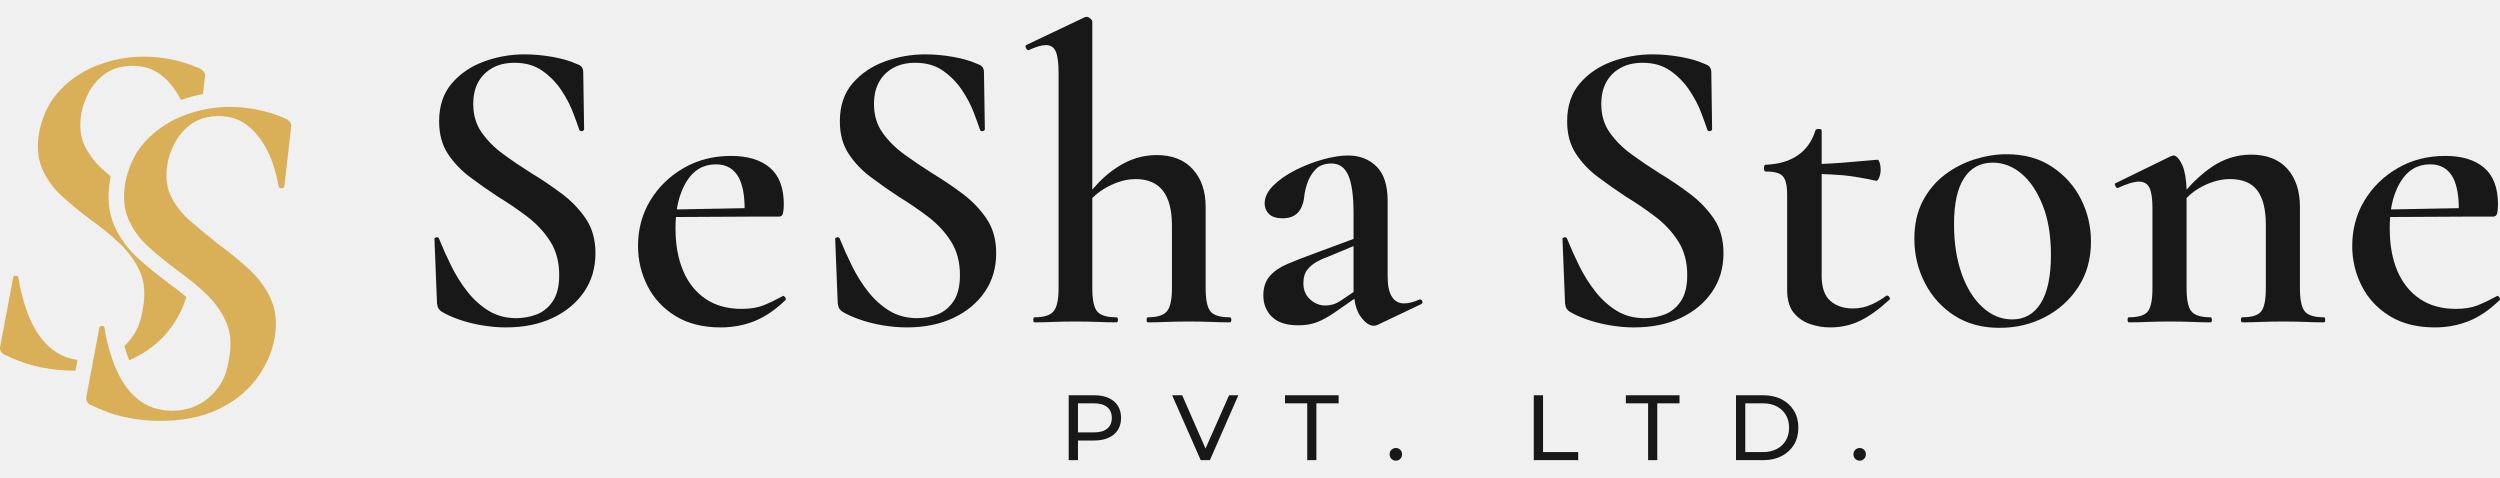
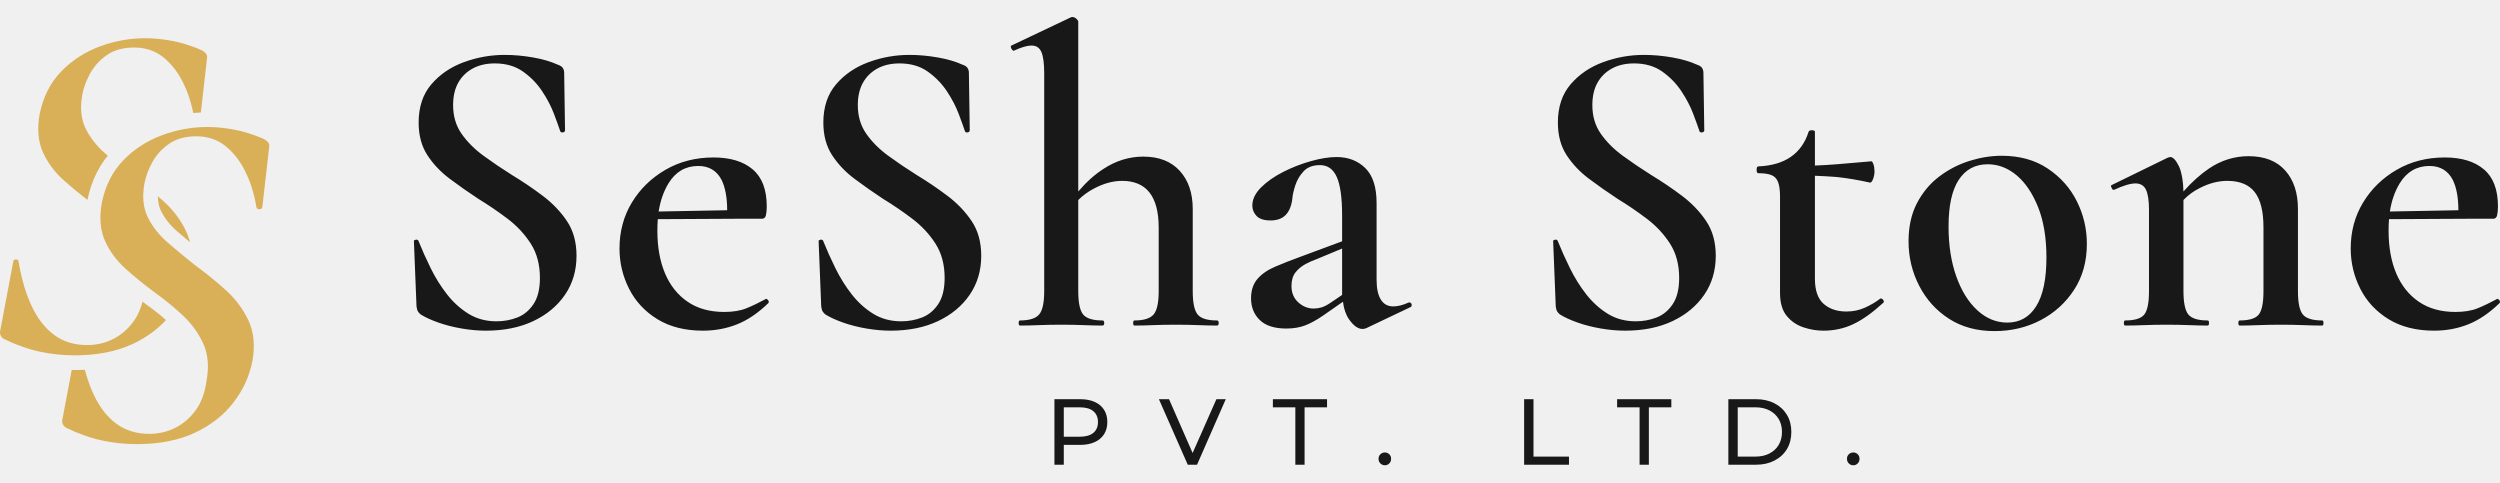
- <svg xmlns="http://www.w3.org/2000/svg" viewBox="0 0 593.29 113.33" width="593.29" height="113.33" role="img" aria-label="SeSha Stone Pvt. Ltd.">
+ <svg xmlns="http://www.w3.org/2000/svg" viewBox="0 0 587.45 113.33" width="587.45" height="113.33" role="img" aria-label="SeSha Stone Pvt. Ltd.">
  <defs>
-     <mask id="mp" maskUnits="userSpaceOnUse" x="-10" y="-10" width="80.1" height="95.17">
-       <rect x="-10" y="-10" width="80.1" height="95.17" fill="#fff" />
-       <path d="M32.98 75.17L32.98 75.17Q29.48 75.17 25.93 74.42Q22.38 73.67 18.48 71.77L18.48 71.77Q18.08 71.47 17.88 71.02Q17.68 70.57 17.88 69.87L17.88 69.87L20.48 56.07Q20.48 55.57 21.03 55.57Q21.58 55.57 21.58 56.07L21.58 56.07Q22.48 61.37 24.28 65.17Q26.08 68.97 28.88 71.02Q31.68 73.07 35.58 73.07L35.58 73.07Q38.48 73.07 40.93 71.82Q43.38 70.57 45.08 68.22Q46.78 65.87 47.28 62.27L47.28 62.27Q48.08 57.87 46.63 54.67Q45.18 51.47 42.48 48.92Q39.78 46.37 36.68 44.17L36.68 44.17Q33.58 41.87 30.78 39.37Q27.98 36.87 26.53 33.62Q25.08 30.37 25.88 25.87L25.88 25.87Q26.98 20.57 30.28 17.17Q33.58 13.77 38.13 12.07Q42.68 10.37 47.48 10.37L47.48 10.37Q50.08 10.37 52.98 10.92Q55.88 11.47 58.88 12.77L58.88 12.77Q60.28 13.47 60.08 14.47L60.08 14.47L58.68 26.77Q58.58 27.17 58.08 27.17Q57.58 27.17 57.48 26.77L57.48 26.77Q56.78 22.57 55.13 19.32Q53.48 16.07 51.03 14.17Q48.58 12.27 45.18 12.27L45.18 12.27Q41.88 12.27 39.68 13.77Q37.48 15.27 36.23 17.52Q34.98 19.77 34.58 21.97L34.58 21.97Q33.88 25.97 35.28 28.82Q36.68 31.67 39.33 33.97Q41.98 36.27 44.88 38.57L44.88 38.57Q48.18 40.97 51.18 43.67Q54.18 46.37 55.83 49.87Q57.48 53.37 56.68 58.07L56.68 58.07Q55.78 62.77 52.78 66.67Q49.78 70.57 44.83 72.87Q39.88 75.17 32.98 75.17Z" fill="#000" stroke="#000" stroke-width="6.4" stroke-linejoin="round" />
+     <clipPath id="mpo">
+       <path clip-rule="evenodd" d="M-10 -10H65.02V92.94H-10ZM11 64a4.5 4.5 0 1 0 9 0a4.5 4.5 0 1 0 -9 0Z" />
+     </clipPath>
+     <clipPath id="mpi">
+       <path d="M11 64a4.5 4.5 0 1 0 9 0a4.5 4.5 0 1 0 -9 0Z" />
+     </clipPath>
+     <mask id="mpa" maskUnits="userSpaceOnUse" x="-10" y="-10" width="75.02" height="102.94">
+       <rect x="-10" y="-10" width="75.02" height="102.94" fill="#fff" />
+       <g clip-path="url(#mpo)">
+         <path d="M27.90 82.94L27.90 82.94Q24.40 82.94 20.85 82.19Q17.30 81.44 13.40 79.54L13.40 79.54Q13.00 79.24 12.80 78.79Q12.60 78.34 12.80 77.64L12.80 77.64L15.40 63.84Q15.40 63.34 15.95 63.34Q16.50 63.34 16.50 63.84L16.50 63.84Q17.40 69.14 19.20 72.94Q21.00 76.74 23.80 78.79Q26.60 80.84 30.50 80.84L30.50 80.84Q33.40 80.84 35.85 79.59Q38.30 78.34 40.00 75.99Q41.70 73.64 42.20 70.04L42.20 70.04Q43.00 65.64 41.55 62.44Q40.10 59.24 37.40 56.69Q34.70 54.14 31.60 51.94L31.60 51.94Q28.50 49.64 25.70 47.14Q22.90 44.64 21.45 41.39Q20.00 38.14 20.80 33.64L20.80 33.64Q21.90 28.34 25.20 24.94Q28.50 21.54 33.05 19.84Q37.60 18.14 42.40 18.14L42.40 18.14Q45.00 18.14 47.90 18.69Q50.80 19.24 53.80 20.54L53.80 20.54Q55.20 21.24 55.00 22.24L55.00 22.24L53.60 34.54Q53.50 34.94 53.00 34.94Q52.50 34.94 52.40 34.54L52.40 34.54Q51.70 30.34 50.05 27.09Q48.40 23.84 45.95 21.94Q43.50 20.04 40.10 20.04L40.10 20.04Q36.80 20.04 34.60 21.54Q32.40 23.04 31.15 25.29Q29.90 27.54 29.50 29.74L29.50 29.74Q28.80 33.74 30.20 36.59Q31.60 39.44 34.25 41.74Q36.90 44.04 39.80 46.34L39.80 46.34Q43.10 48.74 46.10 51.44Q49.10 54.14 50.75 57.64Q52.40 61.14 51.60 65.84L51.60 65.84Q50.70 70.54 47.70 74.44Q44.70 78.34 39.75 80.64Q34.80 82.94 27.90 82.94Z" fill="#000" stroke="#000" stroke-width="6" stroke-linejoin="round" />
+       </g>
+     </mask>
+     <mask id="mpb" maskUnits="userSpaceOnUse" x="-10" y="-10" width="75.02" height="102.94">
+       <rect x="-10" y="-10" width="75.02" height="102.94" fill="#fff" />
+       <g clip-path="url(#mpi)">
+         <path d="M15.20 64.80L15.20 64.80Q11.70 64.80 8.15 64.05Q4.60 63.30 0.70 61.40L0.70 61.40Q0.30 61.10 0.10 60.65Q-0.10 60.20 0.10 59.50L0.10 59.50L2.70 45.70Q2.70 45.20 3.25 45.20Q3.80 45.20 3.80 45.70L3.80 45.70Q4.70 51 6.50 54.80Q8.30 58.60 11.10 60.65Q13.90 62.70 17.80 62.70L17.80 62.70Q20.70 62.70 23.15 61.45Q25.60 60.20 27.30 57.85Q29.00 55.50 29.50 51.90L29.50 51.90Q30.30 47.50 28.85 44.30Q27.40 41.10 24.70 38.55Q22 36 18.90 33.80L18.90 33.80Q15.80 31.50 13 29Q10.20 26.50 8.75 23.25Q7.30 20 8.10 15.50L8.10 15.50Q9.20 10.20 12.50 6.80Q15.80 3.40 20.35 1.70Q24.90 0 29.70 0L29.70 0Q32.30 0 35.20 0.55Q38.10 1.10 41.10 2.40L41.10 2.40Q42.50 3.10 42.30 4.10L42.30 4.10L40.90 16.40Q40.80 16.80 40.30 16.80Q39.80 16.80 39.70 16.40L39.70 16.40Q39 12.20 37.35 8.95Q35.70 5.70 33.25 3.80Q30.80 1.90 27.40 1.90L27.40 1.90Q24.10 1.90 21.90 3.40Q19.70 4.90 18.45 7.15Q17.20 9.40 16.80 11.60L16.80 11.60Q16.10 15.60 17.50 18.45Q18.90 21.30 21.55 23.60Q24.20 25.90 27.10 28.20L27.10 28.20Q30.40 30.60 33.40 33.30Q36.40 36 38.05 39.50Q39.70 43 38.90 47.70L38.90 47.70Q38 52.40 35 56.30Q32 60.20 27.05 62.50Q22.10 64.80 15.20 64.80Z" fill="#000" stroke="#000" stroke-width="6" stroke-linejoin="round" />
+       </g>
    </mask>
  </defs>
-   <g transform="translate(0 13.44) scale(1.15)" fill="#D9AF57">
-     <path d="M15.20 64.80L15.20 64.80Q11.70 64.80 8.15 64.05Q4.60 63.30 0.70 61.40L0.70 61.40Q0.30 61.10 0.10 60.65Q-0.10 60.20 0.10 59.50L0.10 59.50L2.70 45.70Q2.70 45.20 3.25 45.20Q3.80 45.20 3.80 45.70L3.80 45.70Q4.70 51 6.50 54.80Q8.30 58.60 11.10 60.65Q13.90 62.70 17.80 62.70L17.80 62.70Q20.70 62.70 23.15 61.45Q25.60 60.20 27.30 57.85Q29.00 55.50 29.50 51.90L29.50 51.90Q30.30 47.50 28.85 44.30Q27.40 41.10 24.70 38.55Q22 36 18.90 33.80L18.90 33.80Q15.80 31.50 13 29Q10.20 26.50 8.75 23.25Q7.30 20 8.10 15.50L8.10 15.50Q9.20 10.20 12.50 6.80Q15.80 3.40 20.35 1.70Q24.90 0 29.70 0L29.70 0Q32.30 0 35.20 0.55Q38.10 1.10 41.10 2.40L41.10 2.40Q42.50 3.10 42.30 4.10L42.30 4.10L40.90 16.40Q40.80 16.80 40.30 16.80Q39.80 16.80 39.70 16.40L39.70 16.40Q39 12.20 37.35 8.95Q35.70 5.70 33.25 3.80Q30.80 1.90 27.40 1.90L27.40 1.90Q24.10 1.90 21.90 3.40Q19.70 4.90 18.45 7.15Q17.20 9.40 16.80 11.60L16.80 11.60Q16.10 15.60 17.50 18.45Q18.90 21.30 21.55 23.60Q24.20 25.90 27.10 28.20L27.10 28.20Q30.40 30.60 33.40 33.30Q36.40 36 38.05 39.50Q39.70 43 38.90 47.70L38.90 47.70Q38 52.40 35 56.30Q32 60.20 27.05 62.50Q22.10 64.80 15.20 64.80Z" mask="url(#mp)" />
-     <path d="M32.98 75.17L32.98 75.17Q29.48 75.17 25.93 74.42Q22.38 73.67 18.48 71.77L18.48 71.77Q18.08 71.47 17.88 71.02Q17.68 70.57 17.88 69.87L17.88 69.87L20.48 56.07Q20.48 55.57 21.03 55.57Q21.58 55.57 21.58 56.07L21.58 56.07Q22.48 61.37 24.28 65.17Q26.08 68.97 28.88 71.02Q31.68 73.07 35.58 73.07L35.58 73.07Q38.48 73.07 40.93 71.82Q43.38 70.57 45.08 68.22Q46.78 65.87 47.28 62.27L47.28 62.27Q48.08 57.87 46.63 54.67Q45.18 51.47 42.48 48.92Q39.78 46.37 36.68 44.17L36.68 44.17Q33.58 41.87 30.78 39.37Q27.98 36.87 26.53 33.62Q25.08 30.37 25.88 25.87L25.88 25.87Q26.98 20.57 30.28 17.17Q33.58 13.77 38.13 12.07Q42.68 10.37 47.48 10.37L47.48 10.37Q50.08 10.37 52.98 10.92Q55.88 11.47 58.88 12.77L58.88 12.77Q60.28 13.47 60.08 14.47L60.08 14.47L58.68 26.77Q58.58 27.17 58.08 27.17Q57.58 27.17 57.48 26.77L57.48 26.77Q56.78 22.57 55.13 19.32Q53.48 16.07 51.03 14.17Q48.58 12.27 45.18 12.27L45.18 12.27Q41.88 12.27 39.68 13.77Q37.48 15.27 36.23 17.52Q34.98 19.77 34.58 21.97L34.58 21.97Q33.88 25.97 35.28 28.82Q36.68 31.67 39.33 33.97Q41.98 36.27 44.88 38.57L44.88 38.57Q48.18 40.97 51.18 43.67Q54.18 46.37 55.83 49.87Q57.48 53.37 56.68 58.07L56.68 58.07Q55.78 62.77 52.78 66.67Q49.78 70.57 44.83 72.87Q39.88 75.17 32.98 75.17Z" />
+   <g transform="translate(0 8.98) scale(1.15)" fill="#D9AF57">
+     <path d="M15.20 64.80L15.20 64.80Q11.70 64.80 8.15 64.05Q4.60 63.30 0.70 61.40L0.70 61.40Q0.30 61.10 0.10 60.65Q-0.10 60.20 0.10 59.50L0.10 59.50L2.70 45.70Q2.70 45.20 3.25 45.20Q3.80 45.20 3.80 45.70L3.80 45.70Q4.70 51 6.50 54.80Q8.30 58.60 11.10 60.65Q13.90 62.70 17.80 62.70L17.80 62.70Q20.70 62.70 23.15 61.45Q25.60 60.20 27.30 57.85Q29.00 55.50 29.50 51.90L29.50 51.90Q30.30 47.50 28.85 44.30Q27.40 41.10 24.70 38.55Q22 36 18.90 33.80L18.90 33.80Q15.80 31.50 13 29Q10.20 26.50 8.75 23.25Q7.30 20 8.10 15.50L8.10 15.50Q9.20 10.20 12.50 6.80Q15.80 3.40 20.35 1.70Q24.90 0 29.70 0L29.70 0Q32.30 0 35.20 0.55Q38.10 1.10 41.10 2.40L41.10 2.40Q42.50 3.10 42.30 4.10L42.30 4.10L40.90 16.40Q40.80 16.80 40.30 16.80Q39.80 16.80 39.70 16.40L39.70 16.40Q39 12.20 37.35 8.95Q35.70 5.70 33.25 3.80Q30.80 1.90 27.40 1.90L27.40 1.90Q24.10 1.90 21.90 3.40Q19.70 4.90 18.45 7.15Q17.20 9.40 16.80 11.60L16.80 11.60Q16.10 15.60 17.50 18.45Q18.90 21.30 21.55 23.60Q24.20 25.90 27.10 28.20L27.10 28.20Q30.40 30.60 33.40 33.30Q36.40 36 38.05 39.50Q39.70 43 38.90 47.70L38.90 47.70Q38 52.40 35 56.30Q32 60.20 27.05 62.50Q22.10 64.80 15.20 64.80Z" mask="url(#mpa)" />
+     <path d="M27.90 82.94L27.90 82.94Q24.40 82.94 20.85 82.19Q17.30 81.44 13.40 79.54L13.40 79.54Q13.00 79.24 12.80 78.79Q12.60 78.34 12.80 77.64L12.80 77.64L15.40 63.84Q15.40 63.34 15.95 63.34Q16.50 63.34 16.50 63.84L16.50 63.84Q17.40 69.14 19.20 72.94Q21.00 76.74 23.80 78.79Q26.60 80.84 30.50 80.84L30.50 80.84Q33.40 80.84 35.85 79.59Q38.30 78.34 40.00 75.99Q41.70 73.64 42.20 70.04L42.20 70.04Q43.00 65.64 41.55 62.44Q40.10 59.24 37.40 56.69Q34.70 54.14 31.60 51.94L31.60 51.94Q28.50 49.64 25.70 47.14Q22.90 44.64 21.45 41.39Q20.00 38.14 20.80 33.64L20.80 33.64Q21.90 28.34 25.20 24.94Q28.50 21.54 33.05 19.84Q37.60 18.14 42.40 18.14L42.40 18.14Q45.00 18.14 47.90 18.69Q50.80 19.24 53.80 20.54L53.80 20.54Q55.20 21.24 55.00 22.24L55.00 22.24L53.60 34.54Q53.50 34.94 53.00 34.94Q52.50 34.94 52.40 34.54L52.40 34.54Q51.70 30.34 50.05 27.09Q48.40 23.84 45.95 21.94Q43.50 20.04 40.10 20.04L40.10 20.04Q36.80 20.04 34.60 21.54Q32.40 23.04 31.15 25.29Q29.90 27.54 29.50 29.74L29.50 29.74Q28.80 33.74 30.20 36.59Q31.60 39.44 34.25 41.74Q36.90 44.04 39.80 46.34L39.80 46.34Q43.10 48.74 46.10 51.44Q49.10 54.14 50.75 57.64Q52.40 61.14 51.60 65.84L51.60 65.84Q50.70 70.54 47.70 74.44Q44.70 78.34 39.75 80.64Q34.80 82.94 27.90 82.94Z" mask="url(#mpb)" />
  </g>
-   <path d="M112.31 24.70L112.31 24.70Q112.31 28.60 114.31 31.45Q116.31 34.30 119.46 36.60Q122.61 38.90 126.11 41.10L126.11 41.10Q129.91 43.40 133.37 46Q136.81 48.60 139.06 51.95Q141.31 55.30 141.31 60.10L141.31 60.10Q141.31 65.30 138.62 69.25Q135.91 73.20 131.16 75.45Q126.41 77.70 120.01 77.70L120.01 77.70Q117.31 77.70 114.36 77.20Q111.41 76.70 108.86 75.80Q106.31 74.90 104.71 73.90L104.71 73.90Q104.31 73.60 104.06 73.20Q103.81 72.80 103.71 72L103.71 72L103.11 56.90Q103.11 56.70 103.11 56.50L103.11 56.50Q103.31 56.40 103.61 56.30L103.61 56.30Q104.11 56.30 104.21 56.70L104.21 56.70Q105.41 59.70 107.06 63.05Q108.71 66.40 110.91 69.20Q113.11 72 115.96 73.75Q118.81 75.50 122.51 75.50L122.51 75.50Q125.11 75.50 127.41 74.60Q129.71 73.70 131.21 71.45Q132.71 69.20 132.71 65.30L132.71 65.30Q132.71 60.60 130.56 57.25Q128.41 53.90 125.11 51.40Q121.81 48.90 118.21 46.70L118.21 46.70Q114.71 44.40 111.51 42Q108.31 39.60 106.26 36.45Q104.21 33.30 104.21 28.80L104.21 28.80Q104.21 23.30 107.21 19.80Q110.21 16.30 114.86 14.60Q119.51 12.90 124.41 12.90L124.41 12.90Q127.71 12.90 131.12 13.50Q134.51 14.10 136.91 15.20L136.91 15.20Q137.81 15.50 138.12 16Q138.41 16.50 138.41 17.10L138.41 17.10L138.62 30.60Q138.62 31 138.16 31.10Q137.71 31.20 137.51 30.90L137.51 30.90Q137.01 29.40 136.01 26.75Q135.01 24.10 133.21 21.40Q131.41 18.70 128.71 16.80Q126.01 14.90 122.11 14.90L122.11 14.90Q119.11 14.90 116.91 16.10Q114.71 17.30 113.51 19.45Q112.31 21.60 112.31 24.70ZM171.01 77.70L171.01 77.70Q164.71 77.70 160.31 75Q155.91 72.30 153.66 67.85Q151.41 63.40 151.41 58.40L151.41 58.40Q151.41 52.40 154.31 47.60Q157.21 42.80 162.21 39.90Q167.21 37 173.51 37L173.51 37Q179.41 37 182.71 39.80Q186.01 42.60 186.01 48.50L186.01 48.50Q186.01 49.80 185.81 50.60Q185.62 51.40 184.91 51.40L184.91 51.40L179.51 51.40L160.41 51.50Q160.31 52.80 160.31 54.20L160.31 54.20Q160.31 60 162.12 64.25Q163.91 68.50 167.41 70.90Q170.91 73.30 176.01 73.30L176.01 73.30Q179.12 73.30 181.21 72.45Q183.31 71.60 185.71 70.30L185.71 70.30Q185.71 70.30 185.81 70.20L185.81 70.20Q186.01 70.20 186.31 70.50L186.31 70.50Q186.62 70.90 186.41 71.20L186.41 71.20Q182.81 74.70 179.06 76.20Q175.31 77.70 171.01 77.70ZM160.62 49.70L176.71 49.40Q176.71 45 175.41 42.30L175.41 42.30Q173.71 39 169.91 39L169.91 39Q165.41 39 162.91 43.10L162.91 43.10Q161.21 45.90 160.62 49.70L160.62 49.70ZM207.41 24.70L207.41 24.70Q207.41 28.60 209.41 31.45Q211.41 34.30 214.56 36.60Q217.71 38.90 221.21 41.10L221.21 41.10Q225.01 43.40 228.47 46Q231.91 48.60 234.16 51.95Q236.41 55.30 236.41 60.10L236.41 60.10Q236.41 65.30 233.72 69.25Q231.01 73.20 226.26 75.45Q221.51 77.70 215.12 77.70L215.12 77.70Q212.41 77.70 209.46 77.20Q206.51 76.70 203.96 75.80Q201.41 74.90 199.81 73.90L199.81 73.90Q199.41 73.60 199.16 73.20Q198.91 72.80 198.81 72L198.81 72L198.21 56.90Q198.21 56.70 198.21 56.50L198.21 56.50Q198.41 56.40 198.71 56.30L198.71 56.30Q199.21 56.30 199.31 56.70L199.31 56.70Q200.51 59.70 202.16 63.05Q203.81 66.40 206.01 69.20Q208.21 72 211.06 73.75Q213.91 75.50 217.62 75.50L217.62 75.50Q220.21 75.50 222.51 74.60Q224.81 73.70 226.31 71.45Q227.81 69.20 227.81 65.30L227.81 65.30Q227.81 60.60 225.66 57.25Q223.51 53.90 220.21 51.40Q216.91 48.90 213.31 46.70L213.31 46.70Q209.81 44.40 206.62 42Q203.41 39.60 201.37 36.45Q199.31 33.30 199.31 28.80L199.31 28.80Q199.31 23.30 202.31 19.80Q205.31 16.30 209.96 14.60Q214.62 12.90 219.51 12.90L219.51 12.90Q222.81 12.90 226.22 13.50Q229.61 14.10 232.01 15.20L232.01 15.20Q232.91 15.50 233.22 16Q233.51 16.50 233.51 17.10L233.51 17.10L233.72 30.60Q233.72 31 233.26 31.10Q232.81 31.20 232.61 30.90L232.61 30.90Q232.11 29.40 231.11 26.75Q230.11 24.10 228.31 21.40Q226.51 18.70 223.81 16.80Q221.12 14.90 217.21 14.90L217.21 14.90Q214.21 14.90 212.01 16.10Q209.81 17.30 208.62 19.45Q207.41 21.60 207.41 24.70ZM245.51 76.50L245.51 76.50Q245.22 76.50 245.22 75.90Q245.22 75.30 245.51 75.30L245.51 75.30Q248.81 75.30 250.01 73.90Q251.22 72.50 251.22 68.40L251.22 68.40L251.22 17.30Q251.22 13.80 250.56 12.25Q249.91 10.70 248.22 10.70L248.22 10.70Q246.72 10.70 244.11 11.90L244.11 11.90Q243.81 12 243.51 11.45Q243.22 10.90 243.51 10.70L243.51 10.70L257.41 4.10Q257.62 4 257.72 4L257.72 4L257.81 4Q258.31 4 258.76 4.40Q259.22 4.80 259.22 5.10L259.22 5.10L259.22 45Q262.01 41.70 265.12 39.70L265.12 39.70Q269.51 36.80 274.51 36.80L274.51 36.80Q280.01 36.80 283.06 40.15Q286.12 43.50 286.12 49.10L286.12 49.10L286.12 68.40Q286.12 72.50 287.26 73.90Q288.41 75.30 291.81 75.30L291.81 75.30Q292.22 75.30 292.22 75.90Q292.22 76.50 291.81 76.50L291.81 76.50Q289.91 76.50 287.47 76.40Q285.01 76.30 282.12 76.30L282.12 76.30Q279.31 76.30 276.81 76.40Q274.31 76.50 272.41 76.50L272.41 76.50Q272.12 76.50 272.12 75.90Q272.12 75.30 272.41 75.30L272.41 75.30Q275.72 75.30 276.91 73.90Q278.12 72.50 278.12 68.40L278.12 68.40L278.12 53.50Q278.12 42.50 269.51 42.50L269.51 42.50Q266.31 42.50 262.91 44.30L262.91 44.30Q260.81 45.40 259.22 47L259.22 47L259.22 68.40Q259.22 72.50 260.37 73.90Q261.51 75.30 264.91 75.30L264.91 75.30Q265.31 75.30 265.31 75.90Q265.31 76.50 264.91 76.50L264.91 76.50Q263.01 76.50 260.56 76.40Q258.12 76.30 255.22 76.30L255.22 76.30Q252.41 76.30 249.91 76.40Q247.41 76.50 245.51 76.50ZM337.22 72.20L326.91 77.10Q326.51 77.30 326.01 77.30L326.01 77.30Q324.41 77.30 322.81 75L322.81 75Q321.72 73.40 321.41 70.90L321.41 70.90L316.81 74.10Q314.51 75.70 312.56 76.45Q310.62 77.20 308.12 77.20L308.12 77.20Q303.91 77.20 301.87 75.20Q299.81 73.20 299.81 70.10L299.81 70.10Q299.81 67.30 301.31 65.55Q302.81 63.80 305.51 62.65Q308.22 61.50 311.51 60.30L311.51 60.30L321.22 56.70L321.22 50.70Q321.22 44.40 319.97 41.60Q318.72 38.80 316.01 38.80L316.01 38.80Q313.51 38.80 312.16 40.25Q310.81 41.70 310.22 43.55Q309.62 45.40 309.51 46.70L309.51 46.70Q309.22 49.20 307.97 50.50Q306.72 51.80 304.41 51.80Q302.12 51.80 301.12 50.75Q300.12 49.70 300.12 48.30L300.12 48.30Q300.12 46.10 302.16 44.05Q304.22 42 307.37 40.40Q310.51 38.80 313.91 37.85Q317.31 36.90 319.91 36.90L319.91 36.90Q324.01 36.90 326.66 39.50Q329.31 42.10 329.31 47.70L329.31 47.70L329.31 65.70Q329.31 68.80 330.31 70.40Q331.31 72 333.22 72L333.22 72Q334.81 72 336.81 71.10L336.81 71.10Q337.01 71 337.22 71.10L337.22 71.10Q337.41 71.20 337.51 71.40L337.51 71.40Q337.72 72 337.22 72.20L337.22 72.20ZM318.41 71.20L321.22 69.30Q321.22 68.80 321.22 68.30L321.22 68.30L321.22 58.40L315.22 60.90Q314.01 61.30 312.62 62.05Q311.22 62.80 310.26 64Q309.31 65.20 309.31 67.20L309.31 67.20Q309.31 69.60 310.91 71.05Q312.51 72.50 314.51 72.50L314.51 72.50Q315.41 72.50 316.31 72.25Q317.22 72 318.41 71.20L318.41 71.20ZM380.01 24.70L380.01 24.70Q380.01 28.60 382.01 31.45Q384.01 34.30 387.16 36.60Q390.31 38.90 393.81 41.10L393.81 41.10Q397.62 43.40 401.06 46Q404.51 48.60 406.76 51.95Q409.01 55.30 409.01 60.10L409.01 60.10Q409.01 65.30 406.31 69.25Q403.62 73.20 398.87 75.45Q394.12 77.70 387.72 77.70L387.72 77.70Q385.01 77.70 382.06 77.20Q379.12 76.70 376.56 75.80Q374.01 74.90 372.41 73.90L372.41 73.90Q372.01 73.60 371.76 73.20Q371.51 72.80 371.41 72L371.41 72L370.81 56.90Q370.81 56.70 370.81 56.50L370.81 56.50Q371.01 56.40 371.31 56.30L371.31 56.30Q371.81 56.30 371.91 56.70L371.91 56.70Q373.12 59.70 374.76 63.05Q376.41 66.40 378.62 69.20Q380.81 72 383.66 73.75Q386.51 75.50 390.22 75.50L390.22 75.50Q392.81 75.50 395.12 74.60Q397.41 73.70 398.91 71.45Q400.41 69.20 400.41 65.30L400.41 65.30Q400.41 60.60 398.26 57.25Q396.12 53.90 392.81 51.40Q389.51 48.90 385.91 46.70L385.91 46.70Q382.41 44.40 379.22 42Q376.01 39.60 373.97 36.45Q371.91 33.30 371.91 28.80L371.91 28.80Q371.91 23.30 374.91 19.80Q377.91 16.30 382.56 14.60Q387.22 12.90 392.12 12.90L392.12 12.90Q395.41 12.90 398.81 13.50Q402.22 14.10 404.62 15.20L404.62 15.20Q405.51 15.50 405.81 16Q406.12 16.50 406.12 17.10L406.12 17.10L406.31 30.60Q406.31 31 405.87 31.10Q405.41 31.20 405.22 30.90L405.22 30.90Q404.72 29.40 403.72 26.75Q402.72 24.10 400.91 21.40Q399.12 18.70 396.41 16.80Q393.72 14.90 389.81 14.90L389.81 14.90Q386.81 14.90 384.62 16.10Q382.41 17.30 381.22 19.45Q380.01 21.60 380.01 24.70ZM434.31 77.70L434.31 77.70Q431.91 77.70 429.56 76.90Q427.22 76.10 425.66 74.20Q424.12 72.30 424.12 68.80L424.12 68.80L424.12 46.20Q424.12 44 423.66 42.80Q423.22 41.60 422.12 41.15Q421.01 40.70 419.01 40.70L419.01 40.70Q418.62 40.70 418.62 39.90Q418.62 39.10 419.01 39.10L419.01 39.10Q423.72 38.90 426.66 36.85Q429.62 34.80 430.81 31L430.81 31Q430.91 30.60 431.62 30.60Q432.31 30.60 432.31 31L432.31 31L432.31 38.90Q434.91 38.80 437.41 38.60L437.41 38.60Q441.22 38.30 445.62 37.90L445.62 37.90Q445.81 37.90 446.06 38.60Q446.31 39.30 446.31 40.30L446.31 40.30Q446.31 41.20 445.97 42.10Q445.62 43 445.22 42.90L445.22 42.90Q441.22 42 437.51 41.60L437.51 41.60Q435.01 41.40 432.31 41.30L432.31 41.30L432.31 65.50Q432.31 69.60 434.37 71.40Q436.41 73.20 439.72 73.20L439.72 73.20Q442.12 73.20 444.16 72.25Q446.22 71.30 447.62 70.20L447.62 70.20Q447.91 70 448.31 70.40L448.31 70.40Q448.51 70.70 448.51 70.90L448.51 70.90Q448.51 71.10 448.31 71.20L448.31 71.20Q444.62 74.60 441.37 76.15Q438.12 77.70 434.31 77.70ZM474.51 77.80L474.51 77.80Q468.31 77.80 463.81 74.90Q459.31 72 456.81 67.15Q454.31 62.30 454.31 56.70L454.31 56.70Q454.31 51.50 456.31 47.70Q458.31 43.90 461.56 41.45Q464.81 39 468.66 37.80Q472.51 36.60 476.22 36.60L476.22 36.60Q482.51 36.60 487.01 39.60Q491.51 42.60 493.87 47.30Q496.22 52 496.22 57.30L496.22 57.30Q496.22 63.50 493.22 68.10Q490.22 72.70 485.31 75.25Q480.41 77.80 474.51 77.80ZM477.51 75.80L477.51 75.80Q481.91 75.80 484.31 71.95Q486.72 68.10 486.72 60.50L486.72 60.50Q486.72 53.60 484.76 48.70Q482.81 43.80 479.72 41.20Q476.62 38.60 472.91 38.60L472.91 38.60Q468.51 38.60 466.12 42.25Q463.72 45.90 463.72 53.20L463.72 53.20Q463.72 59.80 465.51 64.90Q467.31 70 470.47 72.90Q473.62 75.80 477.51 75.80ZM532.12 76.50L532.12 76.50Q531.81 76.50 531.81 75.90Q531.81 75.30 532.12 75.30L532.12 75.30Q535.51 75.30 536.62 73.90Q537.72 72.50 537.72 68.40L537.72 68.40L537.72 53.40Q537.72 47.80 535.66 45.15Q533.62 42.50 529.22 42.50L529.22 42.50Q526.01 42.50 522.72 44.20L522.72 44.20Q520.51 45.30 518.91 47L518.91 47L518.91 68.40Q518.91 72.50 520.06 73.90Q521.22 75.30 524.62 75.30L524.62 75.30Q524.91 75.30 524.91 75.90Q524.91 76.50 524.62 76.50L524.62 76.50Q522.72 76.50 520.22 76.40Q517.72 76.30 514.91 76.30L514.91 76.30Q512.22 76.30 509.66 76.40Q507.12 76.50 505.22 76.50L505.22 76.50Q504.91 76.50 504.91 75.90Q504.91 75.30 505.22 75.30L505.22 75.30Q508.62 75.30 509.72 73.90Q510.81 72.50 510.81 68.40L510.81 68.40L510.81 49.30Q510.81 46.10 510.12 44.60Q509.41 43.10 507.62 43.10L507.62 43.10Q506.72 43.10 505.41 43.50Q504.12 43.90 502.62 44.60L502.62 44.60Q502.22 44.70 502.01 44.10L502.01 44.10Q501.81 43.70 501.91 43.60L501.91 43.60Q501.91 43.50 502.01 43.50L502.01 43.50L515.12 37.10Q515.62 36.90 515.81 36.90L515.81 36.90Q516.81 36.90 517.91 39.20L517.91 39.20Q518.81 41.30 518.91 45L518.91 45Q521.81 41.70 524.91 39.60L524.91 39.60Q529.22 36.70 534.22 36.70L534.22 36.70Q539.81 36.70 542.81 40.05Q545.81 43.40 545.81 49.10L545.81 49.10L545.81 68.40Q545.81 72.50 546.97 73.90Q548.12 75.30 551.51 75.30L551.51 75.30Q551.81 75.30 551.81 75.90Q551.81 76.50 551.51 76.50L551.51 76.50Q549.62 76.50 547.12 76.40Q544.62 76.30 541.81 76.30L541.81 76.30Q539.12 76.30 536.56 76.40Q534.01 76.50 532.12 76.50ZM577.81 77.70L577.81 77.70Q571.51 77.70 567.12 75Q562.72 72.30 560.47 67.85Q558.22 63.40 558.22 58.40L558.22 58.40Q558.22 52.40 561.12 47.60Q564.01 42.80 569.01 39.90Q574.01 37 580.31 37L580.31 37Q586.22 37 589.51 39.80Q592.81 42.60 592.81 48.50L592.81 48.50Q592.81 49.80 592.62 50.60Q592.41 51.40 591.72 51.40L591.72 51.40L586.31 51.40L567.22 51.50Q567.12 52.80 567.12 54.20L567.12 54.20Q567.12 60 568.91 64.25Q570.72 68.50 574.22 70.90Q577.72 73.30 582.81 73.30L582.81 73.30Q585.91 73.30 588.01 72.45Q590.12 71.60 592.51 70.30L592.51 70.30Q592.51 70.30 592.62 70.20L592.62 70.20Q592.81 70.20 593.12 70.50L593.12 70.50Q593.41 70.90 593.22 71.20L593.22 71.20Q589.62 74.70 585.87 76.20Q582.12 77.70 577.81 77.70ZM567.41 49.70L583.51 49.40Q583.51 45 582.22 42.30L582.22 42.30Q580.51 39 576.72 39L576.72 39Q572.22 39 569.72 43.10L569.72 43.10Q568.01 45.90 567.41 49.70L567.41 49.70Z" fill="#181818" />
-   <path d="M255.82 109.20L253.62 109.20L253.62 93.80L259.63 93.80Q261.65 93.80 263.08 94.44Q264.51 95.08 265.28 96.29Q266.05 97.50 266.05 99.17Q266.05 100.84 265.28 102.04Q264.51 103.24 263.08 103.89Q261.65 104.54 259.63 104.54L259.63 104.54L255.82 104.54L255.82 109.20ZM255.82 95.71L255.82 102.62L259.56 102.62Q261.67 102.62 262.76 101.72Q263.85 100.82 263.85 99.17Q263.85 97.52 262.76 96.62Q261.67 95.71 259.56 95.71L259.56 95.71L255.82 95.71ZM287.13 109.20L284.95 109.20L278.17 93.80L280.55 93.80L286.09 106.45L291.68 93.80L293.88 93.80L287.13 109.20ZM312.40 109.20L310.23 109.20L310.23 95.71L304.95 95.71L304.95 93.80L317.68 93.80L317.68 95.71L312.40 95.71L312.40 109.20ZM331.28 109.33L331.28 109.33Q330.66 109.33 330.22 108.90Q329.78 108.47 329.78 107.81L329.78 107.81Q329.78 107.15 330.22 106.74Q330.66 106.32 331.28 106.32L331.28 106.32Q331.87 106.32 332.30 106.74Q332.73 107.15 332.73 107.81L332.73 107.81Q332.73 108.47 332.30 108.90Q331.87 109.33 331.28 109.33ZM374.53 109.20L363.99 109.20L363.99 93.80L366.19 93.80L366.19 107.29L374.53 107.29L374.53 109.20ZM393.30 109.20L391.12 109.20L391.12 95.71L385.84 95.71L385.84 93.80L398.58 93.80L398.58 95.71L393.30 95.71L393.30 109.20ZM418.47 109.20L411.98 109.20L411.98 93.80L418.47 93.80Q420.93 93.80 422.81 94.77Q424.69 95.74 425.74 97.47Q426.78 99.21 426.78 101.50L426.78 101.50Q426.78 103.79 425.74 105.53Q424.69 107.26 422.81 108.23Q420.93 109.20 418.47 109.20L418.47 109.20ZM414.18 95.71L414.18 107.29L418.33 107.29Q420.25 107.29 421.64 106.56Q423.04 105.83 423.81 104.53Q424.58 103.22 424.58 101.50L424.58 101.50Q424.58 99.76 423.81 98.46Q423.04 97.17 421.64 96.44Q420.25 95.71 418.33 95.71L418.33 95.71L414.18 95.71ZM441.35 109.33L441.35 109.33Q440.73 109.33 440.29 108.90Q439.85 108.47 439.85 107.81L439.85 107.81Q439.85 107.15 440.29 106.74Q440.73 106.32 441.35 106.32L441.35 106.32Q441.94 106.32 442.37 106.74Q442.80 107.15 442.80 107.81L442.80 107.81Q442.80 108.47 442.37 108.90Q441.94 109.33 441.35 109.33Z" fill="#181818" />
+   <path d="M106.47 24.70L106.47 24.70Q106.47 28.60 108.47 31.45Q110.47 34.30 113.62 36.60Q116.77 38.90 120.27 41.10L120.27 41.10Q124.07 43.40 127.52 46Q130.97 48.60 133.22 51.95Q135.47 55.30 135.47 60.10L135.47 60.10Q135.47 65.30 132.77 69.25Q130.07 73.20 125.32 75.45Q120.57 77.70 114.17 77.70L114.17 77.70Q111.47 77.70 108.52 77.20Q105.57 76.70 103.02 75.80Q100.47 74.90 98.87 73.90L98.87 73.90Q98.47 73.60 98.22 73.20Q97.97 72.80 97.87 72L97.87 72L97.27 56.90Q97.27 56.70 97.27 56.50L97.27 56.50Q97.47 56.40 97.77 56.30L97.77 56.30Q98.27 56.30 98.37 56.70L98.37 56.70Q99.57 59.70 101.22 63.05Q102.87 66.40 105.07 69.20Q107.27 72 110.12 73.75Q112.97 75.50 116.67 75.50L116.67 75.50Q119.27 75.50 121.57 74.60Q123.87 73.70 125.37 71.45Q126.87 69.20 126.87 65.30L126.87 65.30Q126.87 60.60 124.72 57.25Q122.57 53.90 119.27 51.40Q115.97 48.90 112.37 46.70L112.37 46.70Q108.87 44.40 105.67 42Q102.47 39.60 100.42 36.45Q98.37 33.30 98.37 28.80L98.37 28.80Q98.37 23.30 101.37 19.80Q104.37 16.30 109.02 14.60Q113.67 12.90 118.57 12.90L118.57 12.90Q121.87 12.90 125.27 13.50Q128.67 14.10 131.07 15.20L131.07 15.20Q131.97 15.50 132.27 16Q132.57 16.50 132.57 17.10L132.57 17.10L132.77 30.60Q132.77 31 132.32 31.10Q131.87 31.20 131.67 30.90L131.67 30.90Q131.17 29.40 130.17 26.75Q129.17 24.10 127.37 21.40Q125.57 18.70 122.87 16.80Q120.17 14.90 116.27 14.90L116.27 14.90Q113.27 14.90 111.07 16.10Q108.87 17.30 107.67 19.45Q106.47 21.60 106.47 24.70ZM165.17 77.70L165.17 77.70Q158.87 77.70 154.47 75Q150.07 72.30 147.82 67.85Q145.57 63.40 145.57 58.40L145.57 58.40Q145.57 52.40 148.47 47.60Q151.37 42.80 156.37 39.90Q161.37 37 167.67 37L167.67 37Q173.57 37 176.87 39.80Q180.17 42.60 180.17 48.50L180.17 48.50Q180.17 49.80 179.97 50.60Q179.77 51.40 179.07 51.40L179.07 51.40L173.67 51.40L154.57 51.50Q154.47 52.80 154.47 54.20L154.47 54.20Q154.47 60 156.27 64.25Q158.07 68.50 161.57 70.90Q165.07 73.30 170.17 73.30L170.17 73.30Q173.27 73.30 175.37 72.45Q177.47 71.60 179.87 70.30L179.87 70.30Q179.87 70.30 179.97 70.20L179.97 70.20Q180.17 70.20 180.47 70.50L180.47 70.50Q180.77 70.90 180.57 71.20L180.57 71.20Q176.97 74.70 173.22 76.20Q169.47 77.70 165.17 77.70ZM154.77 49.70L170.87 49.40Q170.87 45 169.57 42.30L169.57 42.30Q167.87 39 164.07 39L164.07 39Q159.57 39 157.07 43.10L157.07 43.10Q155.37 45.90 154.77 49.70L154.77 49.70ZM201.57 24.70L201.57 24.70Q201.57 28.60 203.57 31.45Q205.57 34.30 208.72 36.60Q211.87 38.90 215.37 41.10L215.37 41.10Q219.17 43.40 222.62 46Q226.07 48.60 228.32 51.95Q230.57 55.30 230.57 60.10L230.57 60.10Q230.57 65.30 227.87 69.25Q225.17 73.20 220.42 75.45Q215.67 77.70 209.27 77.70L209.27 77.70Q206.57 77.70 203.62 77.20Q200.67 76.70 198.12 75.80Q195.57 74.90 193.97 73.90L193.97 73.90Q193.57 73.60 193.32 73.20Q193.07 72.80 192.97 72L192.97 72L192.37 56.90Q192.37 56.70 192.37 56.50L192.37 56.50Q192.57 56.40 192.87 56.30L192.87 56.30Q193.37 56.30 193.47 56.70L193.47 56.70Q194.67 59.70 196.32 63.05Q197.97 66.40 200.17 69.20Q202.37 72 205.22 73.75Q208.07 75.50 211.77 75.50L211.77 75.50Q214.37 75.50 216.67 74.60Q218.97 73.70 220.47 71.45Q221.97 69.20 221.97 65.30L221.97 65.30Q221.97 60.60 219.82 57.25Q217.67 53.90 214.37 51.40Q211.07 48.90 207.47 46.70L207.47 46.70Q203.97 44.40 200.77 42Q197.57 39.60 195.52 36.45Q193.47 33.30 193.47 28.80L193.47 28.80Q193.47 23.30 196.47 19.80Q199.47 16.30 204.12 14.60Q208.77 12.90 213.67 12.90L213.67 12.90Q216.97 12.90 220.37 13.50Q223.77 14.10 226.17 15.20L226.17 15.20Q227.07 15.50 227.37 16Q227.67 16.50 227.67 17.10L227.67 17.10L227.87 30.60Q227.87 31 227.42 31.10Q226.97 31.20 226.77 30.90L226.77 30.90Q226.27 29.40 225.27 26.75Q224.27 24.10 222.47 21.40Q220.67 18.70 217.97 16.80Q215.27 14.90 211.37 14.90L211.37 14.90Q208.37 14.90 206.17 16.10Q203.97 17.30 202.77 19.45Q201.57 21.60 201.57 24.70ZM239.67 76.50L239.67 76.50Q239.37 76.50 239.37 75.90Q239.37 75.30 239.67 75.30L239.67 75.30Q242.97 75.30 244.17 73.90Q245.37 72.50 245.37 68.40L245.37 68.40L245.37 17.30Q245.37 13.80 244.72 12.25Q244.07 10.70 242.37 10.70L242.37 10.70Q240.87 10.70 238.27 11.90L238.27 11.90Q237.97 12 237.67 11.45Q237.37 10.90 237.67 10.70L237.67 10.70L251.57 4.10Q251.77 4 251.87 4L251.87 4L251.97 4Q252.47 4 252.92 4.40Q253.37 4.80 253.37 5.10L253.37 5.10L253.37 45Q256.17 41.70 259.27 39.70L259.27 39.70Q263.67 36.80 268.67 36.80L268.67 36.80Q274.17 36.80 277.22 40.15Q280.27 43.50 280.27 49.10L280.27 49.10L280.27 68.40Q280.27 72.50 281.42 73.90Q282.57 75.30 285.97 75.30L285.97 75.30Q286.37 75.30 286.37 75.90Q286.37 76.50 285.97 76.50L285.97 76.50Q284.07 76.50 281.62 76.40Q279.17 76.30 276.27 76.30L276.27 76.30Q273.47 76.30 270.97 76.40Q268.47 76.50 266.57 76.50L266.57 76.50Q266.27 76.50 266.27 75.90Q266.27 75.30 266.57 75.30L266.57 75.30Q269.87 75.30 271.07 73.90Q272.27 72.50 272.27 68.40L272.27 68.40L272.27 53.50Q272.27 42.50 263.67 42.50L263.67 42.50Q260.47 42.50 257.07 44.30L257.07 44.30Q254.97 45.40 253.37 47L253.37 47L253.37 68.40Q253.37 72.50 254.52 73.90Q255.67 75.30 259.07 75.30L259.07 75.30Q259.47 75.30 259.47 75.90Q259.47 76.50 259.07 76.50L259.07 76.50Q257.17 76.50 254.72 76.40Q252.27 76.30 249.37 76.30L249.37 76.30Q246.57 76.30 244.07 76.40Q241.57 76.50 239.67 76.50ZM331.37 72.20L321.07 77.10Q320.67 77.30 320.17 77.30L320.17 77.30Q318.57 77.30 316.97 75L316.97 75Q315.87 73.40 315.57 70.90L315.57 70.90L310.97 74.10Q308.67 75.70 306.72 76.45Q304.77 77.20 302.27 77.20L302.27 77.20Q298.07 77.20 296.02 75.20Q293.97 73.20 293.97 70.10L293.97 70.10Q293.97 67.30 295.47 65.55Q296.97 63.80 299.67 62.65Q302.37 61.50 305.67 60.30L305.67 60.30L315.37 56.70L315.37 50.70Q315.37 44.40 314.12 41.60Q312.87 38.80 310.17 38.80L310.17 38.80Q307.67 38.80 306.32 40.25Q304.97 41.70 304.37 43.55Q303.77 45.40 303.67 46.70L303.67 46.70Q303.37 49.20 302.12 50.50Q300.87 51.80 298.57 51.80Q296.27 51.80 295.27 50.75Q294.27 49.70 294.27 48.30L294.27 48.30Q294.27 46.10 296.32 44.05Q298.37 42 301.52 40.40Q304.67 38.80 308.07 37.85Q311.47 36.90 314.07 36.90L314.07 36.90Q318.17 36.90 320.82 39.50Q323.47 42.10 323.47 47.70L323.47 47.70L323.47 65.70Q323.47 68.80 324.47 70.40Q325.47 72 327.37 72L327.37 72Q328.97 72 330.97 71.10L330.97 71.10Q331.17 71 331.37 71.10L331.37 71.10Q331.57 71.20 331.67 71.40L331.67 71.40Q331.87 72 331.37 72.20L331.37 72.20ZM312.57 71.20L315.37 69.30Q315.37 68.80 315.37 68.30L315.37 68.30L315.37 58.40L309.37 60.90Q308.17 61.30 306.77 62.05Q305.37 62.80 304.42 64Q303.47 65.20 303.47 67.20L303.47 67.20Q303.47 69.60 305.07 71.05Q306.67 72.50 308.67 72.50L308.67 72.50Q309.57 72.50 310.47 72.25Q311.37 72 312.57 71.20L312.57 71.20ZM374.17 24.70L374.17 24.70Q374.17 28.60 376.17 31.45Q378.17 34.30 381.32 36.60Q384.47 38.90 387.97 41.10L387.97 41.10Q391.77 43.40 395.22 46Q398.67 48.60 400.92 51.95Q403.17 55.30 403.17 60.10L403.17 60.10Q403.17 65.30 400.47 69.25Q397.77 73.20 393.02 75.45Q388.27 77.70 381.87 77.70L381.87 77.70Q379.17 77.70 376.22 77.20Q373.27 76.70 370.72 75.80Q368.17 74.90 366.57 73.90L366.57 73.90Q366.17 73.60 365.92 73.20Q365.67 72.80 365.57 72L365.57 72L364.97 56.90Q364.97 56.70 364.97 56.50L364.97 56.50Q365.17 56.40 365.47 56.30L365.47 56.30Q365.97 56.30 366.07 56.70L366.07 56.70Q367.27 59.70 368.92 63.05Q370.57 66.40 372.77 69.20Q374.97 72 377.82 73.75Q380.67 75.50 384.37 75.50L384.37 75.50Q386.97 75.50 389.27 74.60Q391.57 73.70 393.07 71.45Q394.57 69.20 394.57 65.30L394.57 65.30Q394.57 60.60 392.42 57.25Q390.27 53.90 386.97 51.40Q383.67 48.90 380.07 46.70L380.07 46.70Q376.57 44.40 373.37 42Q370.17 39.60 368.12 36.45Q366.07 33.30 366.07 28.80L366.07 28.80Q366.07 23.30 369.07 19.80Q372.07 16.30 376.72 14.60Q381.37 12.90 386.27 12.90L386.27 12.90Q389.57 12.90 392.97 13.50Q396.37 14.10 398.77 15.20L398.77 15.20Q399.67 15.50 399.97 16Q400.27 16.50 400.27 17.10L400.27 17.10L400.47 30.60Q400.47 31 400.02 31.10Q399.57 31.20 399.37 30.90L399.37 30.90Q398.87 29.40 397.87 26.75Q396.87 24.10 395.07 21.40Q393.27 18.70 390.57 16.80Q387.87 14.90 383.97 14.90L383.97 14.90Q380.97 14.90 378.77 16.10Q376.57 17.30 375.37 19.45Q374.17 21.60 374.17 24.70ZM428.47 77.70L428.47 77.70Q426.07 77.70 423.72 76.90Q421.37 76.10 419.82 74.20Q418.27 72.30 418.27 68.80L418.27 68.80L418.27 46.20Q418.27 44 417.82 42.80Q417.37 41.60 416.27 41.15Q415.17 40.70 413.17 40.70L413.17 40.70Q412.77 40.70 412.77 39.90Q412.77 39.10 413.17 39.10L413.17 39.10Q417.87 38.90 420.82 36.85Q423.77 34.80 424.97 31L424.97 31Q425.07 30.60 425.77 30.60Q426.47 30.60 426.47 31L426.47 31L426.47 38.90Q429.07 38.80 431.57 38.60L431.57 38.60Q435.37 38.30 439.77 37.90L439.77 37.90Q439.97 37.90 440.22 38.60Q440.47 39.30 440.47 40.30L440.47 40.30Q440.47 41.20 440.12 42.10Q439.77 43 439.37 42.90L439.37 42.90Q435.37 42 431.67 41.60L431.67 41.60Q429.17 41.40 426.47 41.30L426.47 41.30L426.47 65.50Q426.47 69.60 428.52 71.40Q430.57 73.20 433.87 73.20L433.87 73.20Q436.27 73.20 438.32 72.25Q440.37 71.30 441.77 70.20L441.77 70.20Q442.07 70 442.47 70.40L442.47 70.40Q442.67 70.70 442.67 70.90L442.67 70.90Q442.67 71.10 442.47 71.20L442.47 71.20Q438.77 74.60 435.52 76.15Q432.27 77.70 428.47 77.70ZM468.67 77.80L468.67 77.80Q462.47 77.80 457.97 74.90Q453.47 72 450.97 67.15Q448.47 62.30 448.47 56.70L448.47 56.70Q448.47 51.50 450.47 47.70Q452.47 43.90 455.72 41.45Q458.97 39 462.82 37.80Q466.67 36.60 470.37 36.60L470.37 36.60Q476.67 36.60 481.17 39.60Q485.67 42.60 488.02 47.30Q490.37 52 490.37 57.30L490.37 57.30Q490.37 63.50 487.37 68.10Q484.37 72.70 479.47 75.25Q474.57 77.80 468.67 77.80ZM471.67 75.80L471.67 75.80Q476.07 75.80 478.47 71.95Q480.87 68.10 480.87 60.50L480.87 60.50Q480.87 53.60 478.92 48.70Q476.97 43.80 473.87 41.20Q470.77 38.60 467.07 38.60L467.07 38.60Q462.67 38.60 460.27 42.25Q457.87 45.90 457.87 53.20L457.87 53.20Q457.87 59.80 459.67 64.90Q461.47 70 464.62 72.90Q467.77 75.80 471.67 75.80ZM526.27 76.50L526.27 76.50Q525.97 76.50 525.97 75.90Q525.97 75.30 526.27 75.30L526.27 75.30Q529.67 75.30 530.77 73.90Q531.87 72.50 531.87 68.40L531.87 68.40L531.87 53.40Q531.87 47.80 529.82 45.15Q527.77 42.50 523.37 42.50L523.37 42.50Q520.17 42.50 516.87 44.20L516.87 44.20Q514.67 45.30 513.07 47L513.07 47L513.07 68.40Q513.07 72.50 514.22 73.90Q515.37 75.30 518.77 75.30L518.77 75.30Q519.07 75.30 519.07 75.90Q519.07 76.50 518.77 76.50L518.77 76.50Q516.87 76.50 514.37 76.40Q511.87 76.30 509.07 76.30L509.07 76.30Q506.37 76.30 503.82 76.40Q501.27 76.50 499.37 76.50L499.37 76.50Q499.07 76.50 499.07 75.90Q499.07 75.30 499.37 75.30L499.37 75.30Q502.77 75.30 503.87 73.90Q504.97 72.50 504.97 68.40L504.97 68.40L504.97 49.30Q504.97 46.10 504.27 44.60Q503.57 43.10 501.77 43.10L501.77 43.10Q500.87 43.10 499.57 43.50Q498.27 43.90 496.77 44.60L496.77 44.60Q496.37 44.70 496.17 44.10L496.17 44.10Q495.97 43.70 496.07 43.60L496.07 43.60Q496.07 43.50 496.17 43.50L496.17 43.50L509.27 37.10Q509.77 36.90 509.97 36.90L509.97 36.90Q510.97 36.90 512.07 39.20L512.07 39.20Q512.97 41.30 513.07 45L513.07 45Q515.97 41.70 519.07 39.60L519.07 39.60Q523.37 36.70 528.37 36.70L528.37 36.70Q533.97 36.70 536.97 40.05Q539.97 43.40 539.97 49.10L539.97 49.10L539.97 68.40Q539.97 72.50 541.12 73.90Q542.27 75.30 545.67 75.30L545.67 75.30Q545.97 75.30 545.97 75.90Q545.97 76.50 545.67 76.50L545.67 76.50Q543.77 76.50 541.27 76.40Q538.77 76.30 535.97 76.30L535.97 76.30Q533.27 76.30 530.72 76.40Q528.17 76.50 526.27 76.50ZM571.97 77.70L571.97 77.70Q565.67 77.70 561.27 75Q556.87 72.30 554.62 67.85Q552.37 63.40 552.37 58.40L552.37 58.40Q552.37 52.40 555.27 47.60Q558.17 42.80 563.17 39.90Q568.17 37 574.47 37L574.47 37Q580.37 37 583.67 39.80Q586.97 42.60 586.97 48.50L586.97 48.50Q586.97 49.80 586.77 50.60Q586.57 51.40 585.87 51.40L585.87 51.40L580.47 51.40L561.37 51.50Q561.27 52.80 561.27 54.20L561.27 54.20Q561.27 60 563.07 64.25Q564.87 68.50 568.37 70.90Q571.87 73.30 576.97 73.30L576.97 73.30Q580.07 73.30 582.17 72.45Q584.27 71.60 586.67 70.30L586.67 70.30Q586.67 70.30 586.77 70.20L586.77 70.20Q586.97 70.20 587.27 70.50L587.27 70.50Q587.57 70.90 587.37 71.20L587.37 71.20Q583.77 74.70 580.02 76.20Q576.27 77.70 571.97 77.70ZM561.57 49.70L577.67 49.40Q577.67 45 576.37 42.30L576.37 42.30Q574.67 39 570.87 39L570.87 39Q566.37 39 563.87 43.10L563.87 43.10Q562.17 45.90 561.57 49.70L561.57 49.70Z" fill="#181818" />
+   <path d="M249.97 109.20L247.77 109.20L247.77 93.80L253.78 93.80Q255.80 93.80 257.23 94.44Q258.66 95.08 259.43 96.29Q260.20 97.50 260.20 99.17Q260.20 100.84 259.43 102.04Q258.66 103.24 257.23 103.89Q255.80 104.54 253.78 104.54L253.78 104.54L249.97 104.54L249.97 109.20ZM249.97 95.71L249.97 102.62L253.71 102.62Q255.82 102.62 256.91 101.72Q258.00 100.82 258.00 99.17Q258.00 97.52 256.91 96.62Q255.82 95.71 253.71 95.71L253.71 95.71L249.97 95.71ZM281.28 109.20L279.10 109.20L272.32 93.80L274.70 93.80L280.24 106.45L285.83 93.80L288.03 93.80L281.28 109.20ZM306.55 109.20L304.38 109.20L304.38 95.71L299.10 95.71L299.10 93.80L311.83 93.80L311.83 95.71L306.55 95.71L306.55 109.20ZM325.43 109.33L325.43 109.33Q324.81 109.33 324.37 108.90Q323.93 108.47 323.93 107.81L323.93 107.81Q323.93 107.15 324.37 106.74Q324.81 106.32 325.43 106.32L325.43 106.32Q326.02 106.32 326.45 106.74Q326.88 107.15 326.88 107.81L326.88 107.81Q326.88 108.47 326.45 108.90Q326.02 109.33 325.43 109.33ZM368.68 109.20L358.14 109.20L358.14 93.80L360.34 93.80L360.34 107.29L368.68 107.29L368.68 109.20ZM387.45 109.20L385.27 109.20L385.27 95.71L379.99 95.71L379.99 93.80L392.73 93.80L392.73 95.71L387.45 95.71L387.45 109.20ZM412.62 109.20L406.13 109.20L406.13 93.80L412.62 93.80Q415.08 93.80 416.96 94.77Q418.84 95.74 419.89 97.47Q420.93 99.21 420.93 101.50L420.93 101.50Q420.93 103.79 419.89 105.53Q418.84 107.26 416.96 108.23Q415.08 109.20 412.62 109.20L412.62 109.20ZM408.33 95.71L408.33 107.29L412.48 107.29Q414.40 107.29 415.79 106.56Q417.19 105.83 417.96 104.53Q418.73 103.22 418.73 101.50L418.73 101.50Q418.73 99.76 417.96 98.46Q417.19 97.17 415.79 96.44Q414.40 95.71 412.48 95.71L412.48 95.71L408.33 95.71ZM435.50 109.33L435.50 109.33Q434.88 109.33 434.44 108.90Q434.00 108.47 434.00 107.81L434.00 107.81Q434.00 107.15 434.44 106.74Q434.88 106.32 435.50 106.32L435.50 106.32Q436.09 106.32 436.52 106.74Q436.95 107.15 436.95 107.81L436.95 107.81Q436.95 108.47 436.52 108.90Q436.09 109.33 435.50 109.33Z" fill="#181818" />
</svg>
